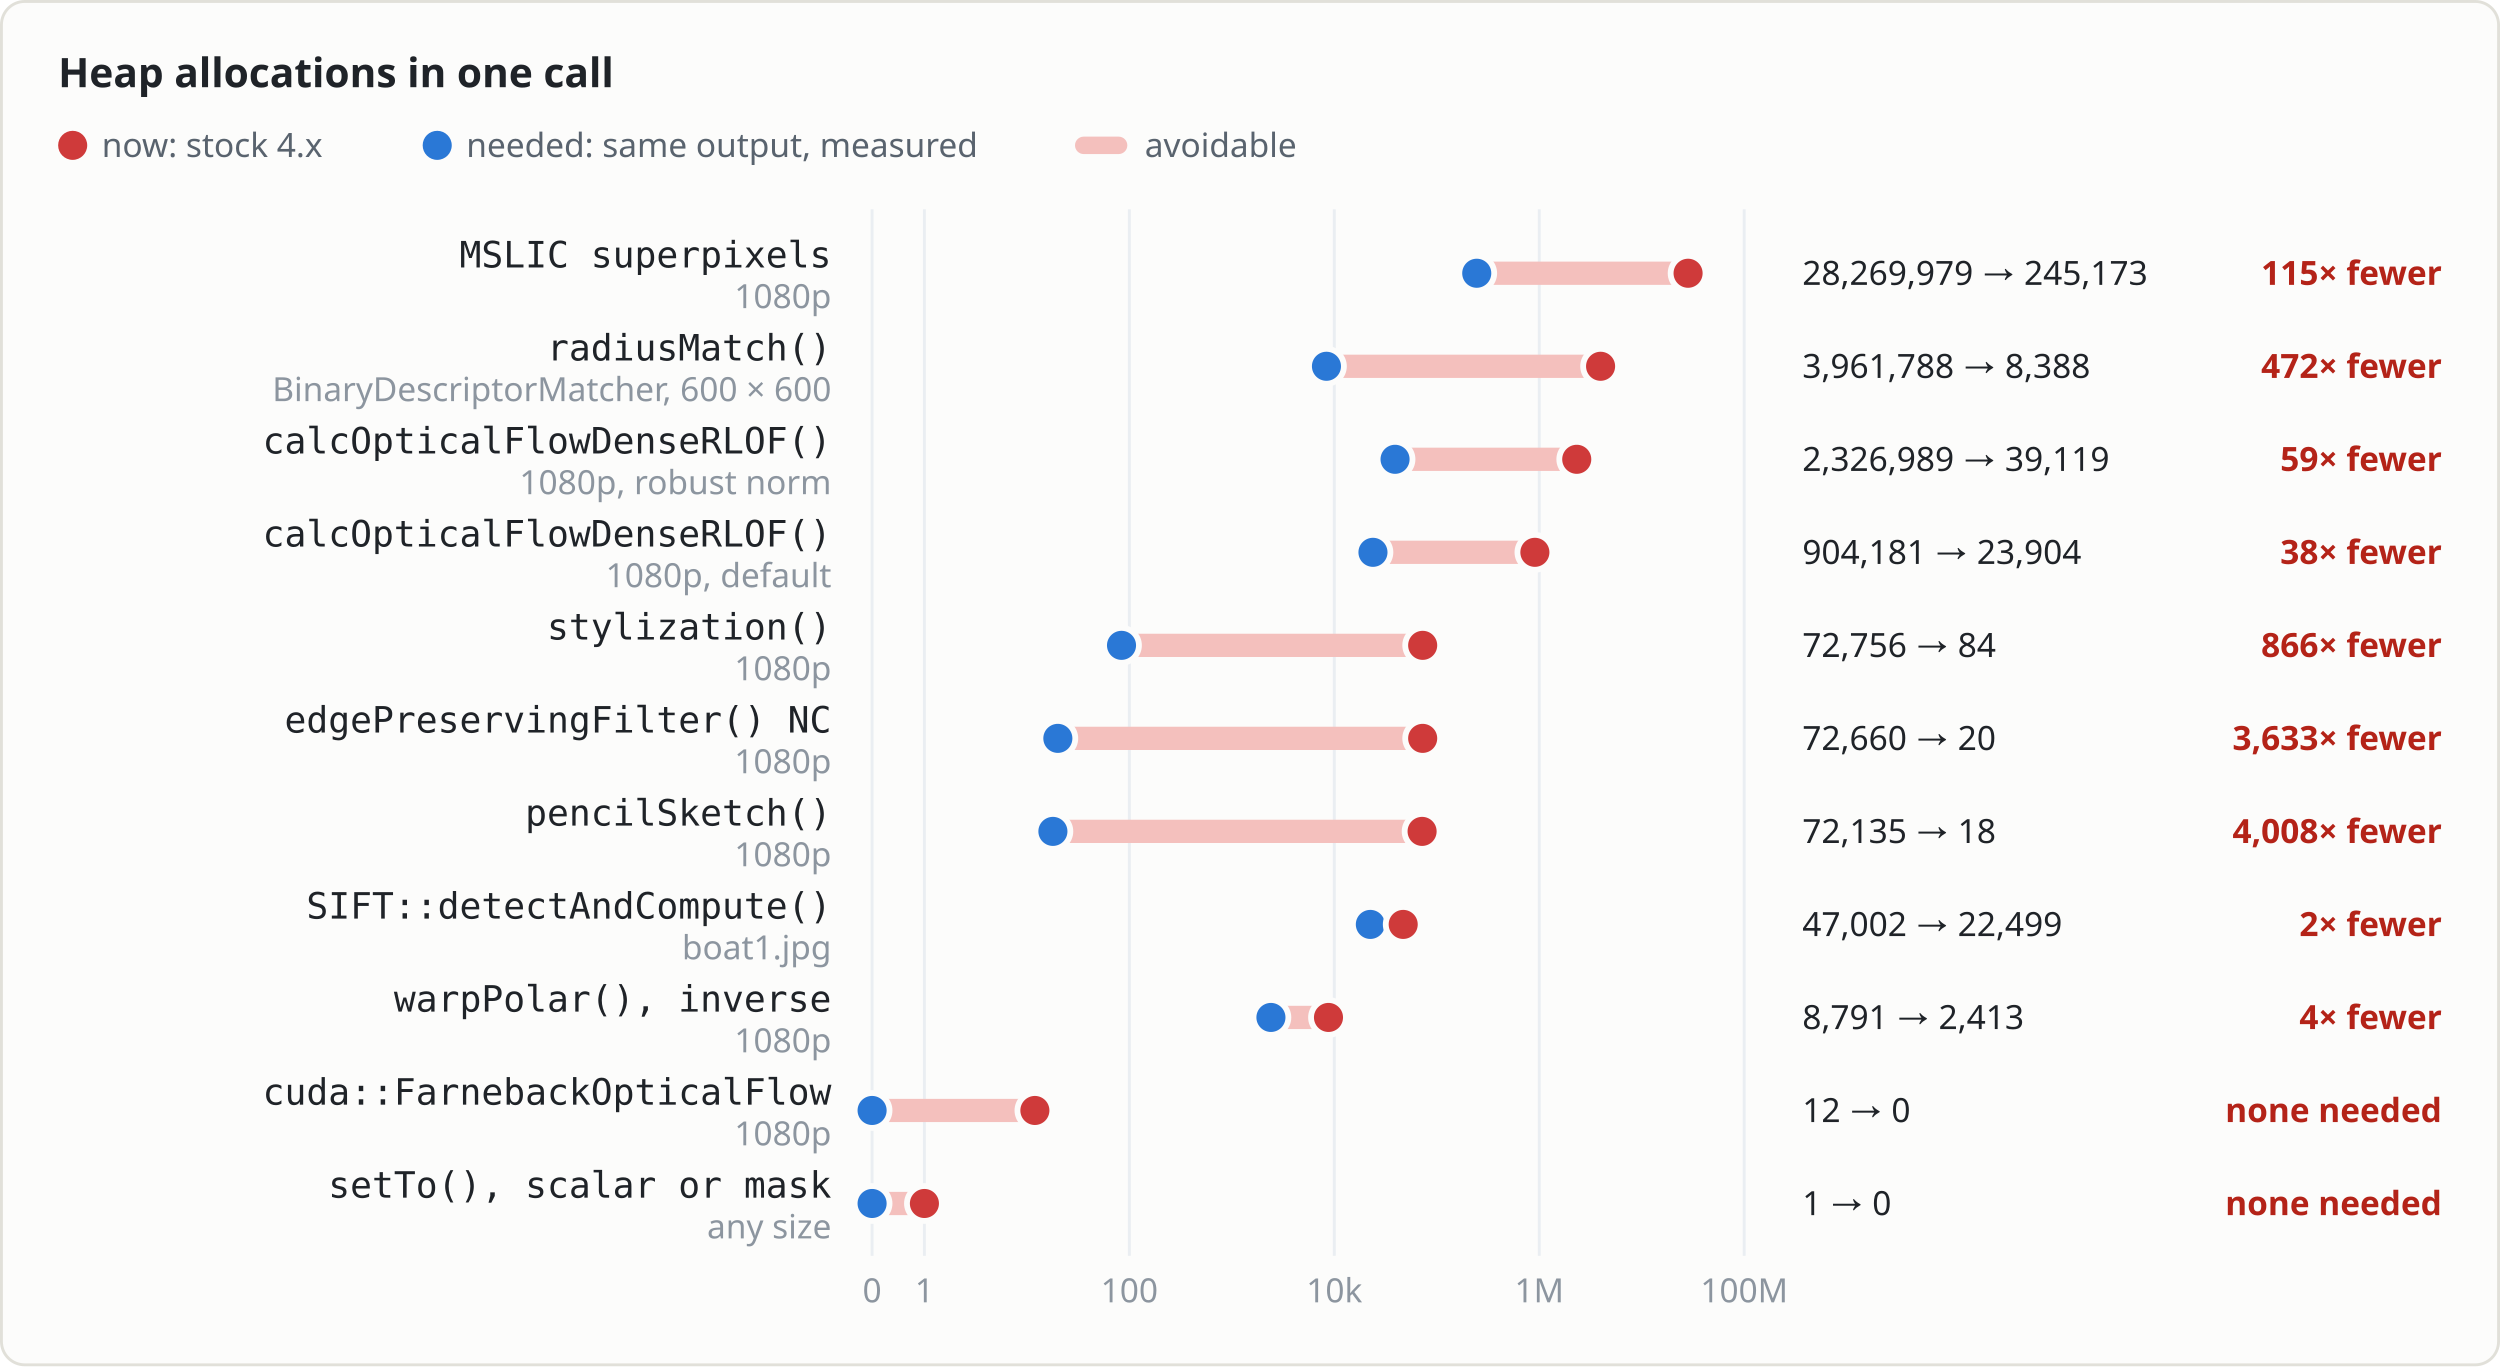
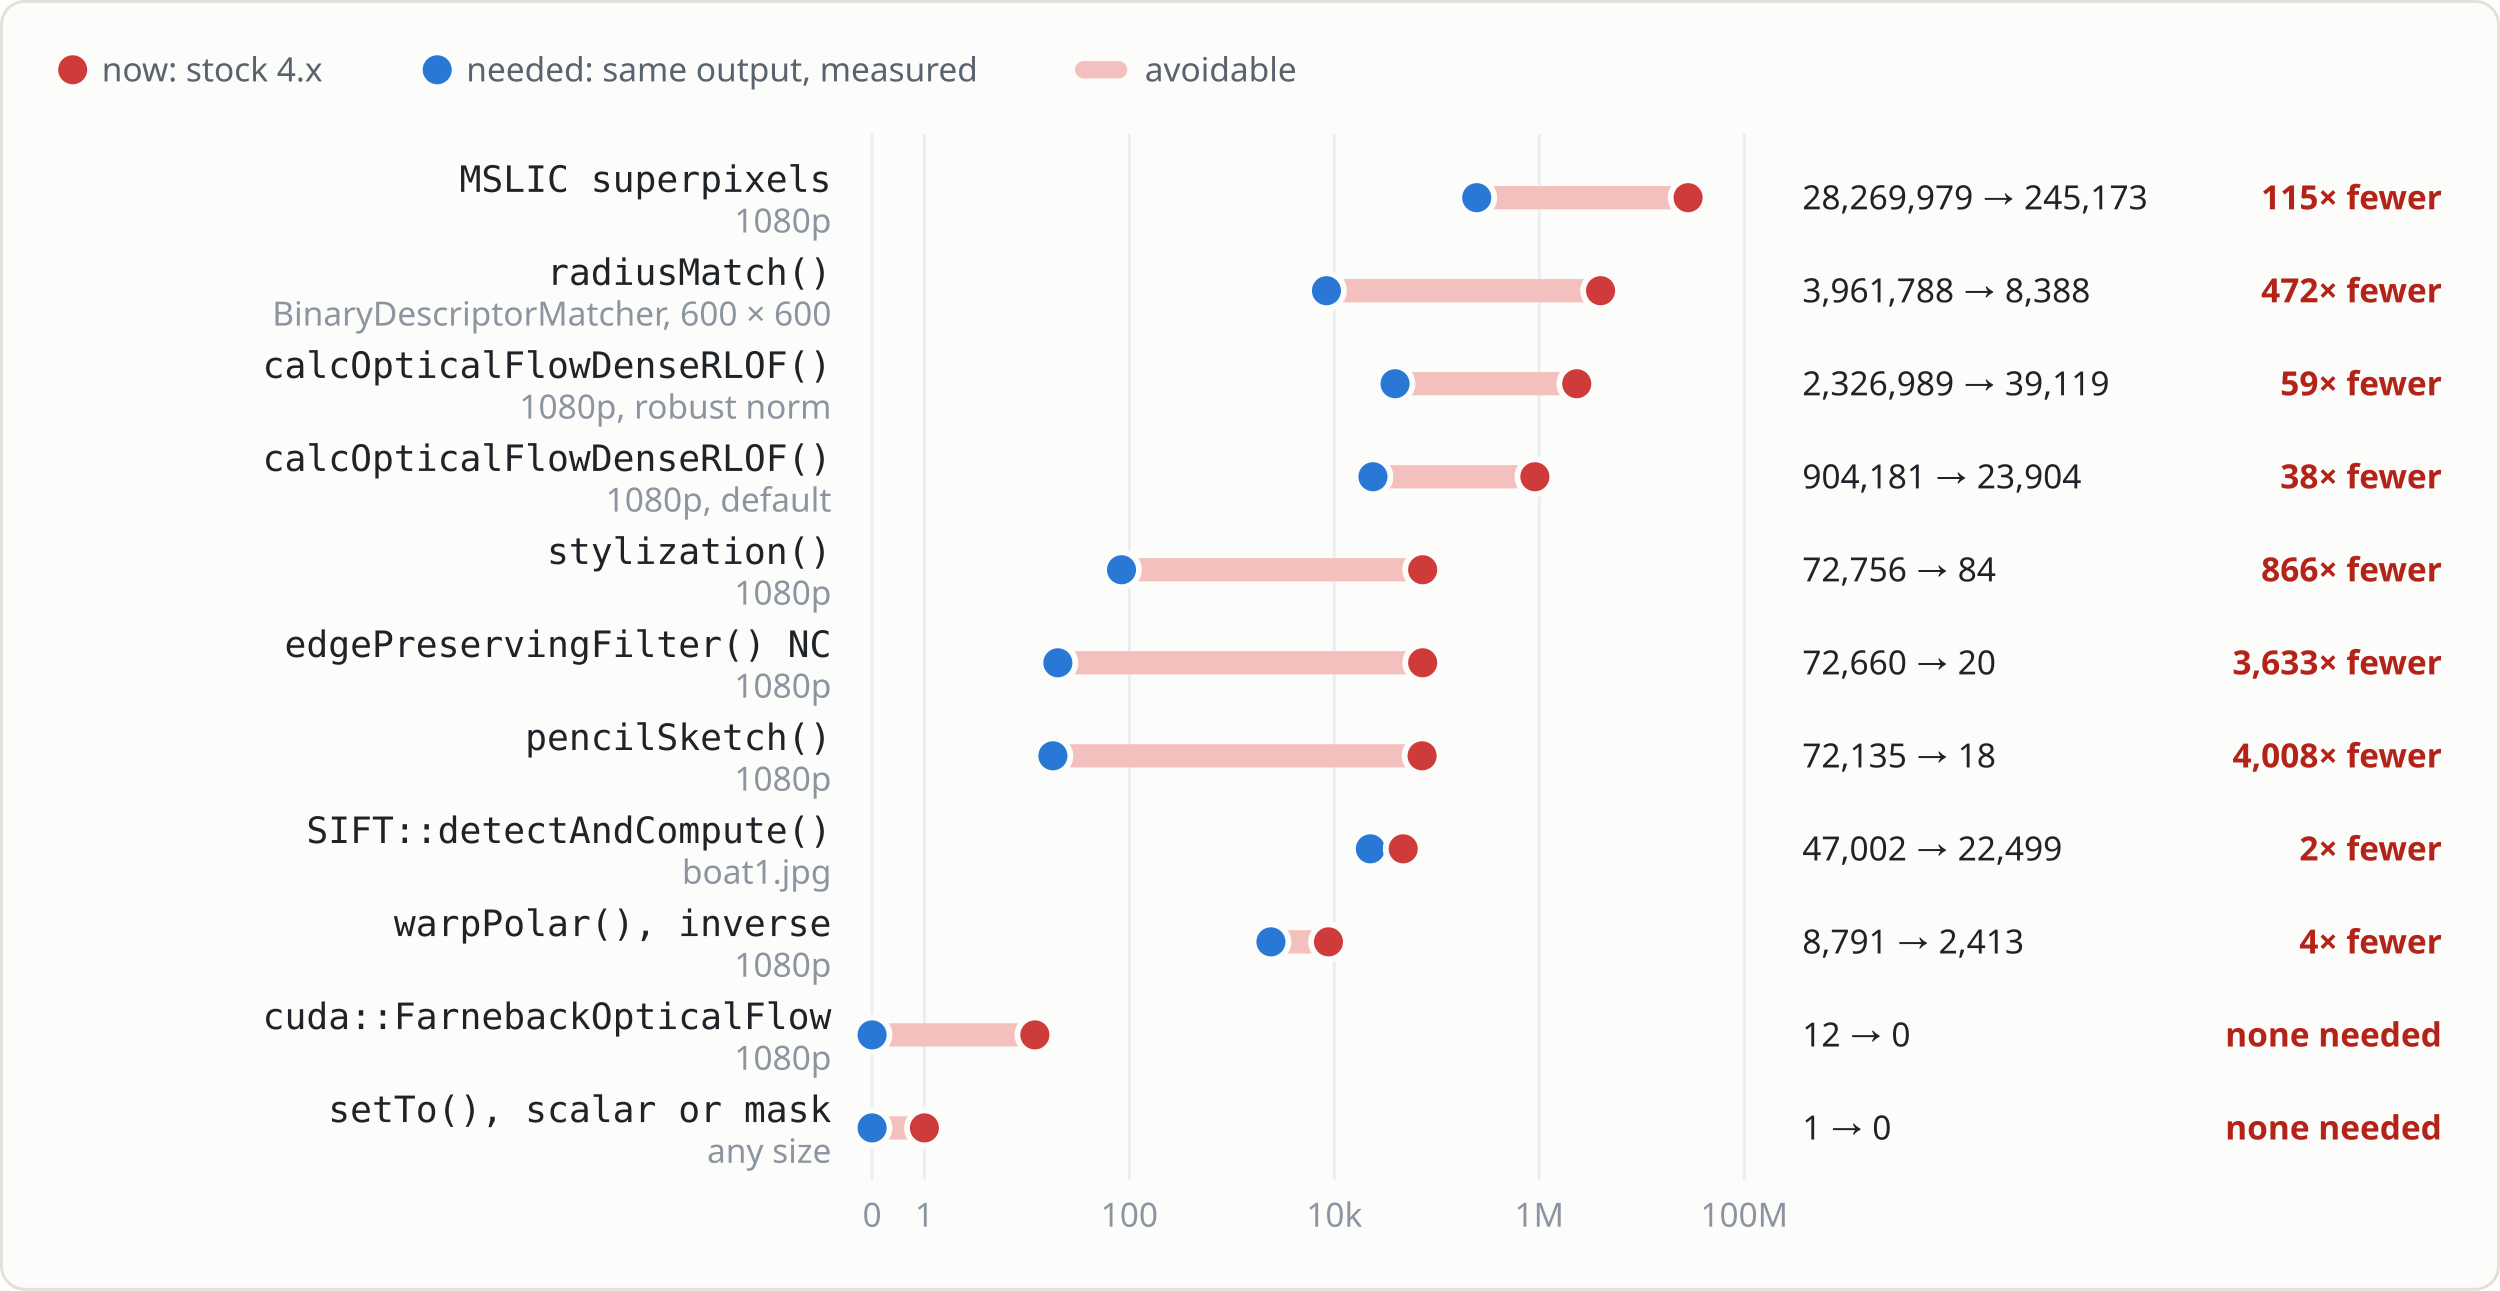
- <svg xmlns="http://www.w3.org/2000/svg" width="860" height="470" viewBox="0 0 860 470" role="img">
+ <svg xmlns="http://www.w3.org/2000/svg" width="860" height="444" viewBox="0 0 860 444" role="img">
  <style>.bg{fill:#fcfcfb;stroke:#e1e0d9}.ink{fill:#1f2328}.ink2{fill:#59636e}.muted{fill:#8c959f}.grid{stroke:#eaeef2}.axis{stroke:#d1d9e0}.need{fill:#2a78d6;stroke:#fcfcfb}.now{fill:#cf3a3a;stroke:#fcfcfb}.gap{stroke:#f4c0bd}.gapt{fill:#b42318}.sw-need{fill:#2a78d6}.sw-now{fill:#cf3a3a}.sw-gap{fill:#f4c0bd}@media (prefers-color-scheme: dark){.bg{fill:#151b23;stroke:#30363d}.ink{fill:#e6edf3}.ink2{fill:#9198a1}.muted{fill:#7d8590}.grid{stroke:#262c36}.axis{stroke:#3d444d}.need{fill:#4493f8;stroke:#151b23}.now{fill:#f05d5d;stroke:#151b23}.gap{stroke:#5c2a2a}.gapt{fill:#ff8a80}.sw-need{fill:#4493f8}.sw-now{fill:#f05d5d}.sw-gap{fill:#5c2a2a}}text{font-family:-apple-system, BlinkMacSystemFont, "Segoe UI", "Noto Sans", Helvetica, Arial, sans-serif;font-size:13px}.mono{font-family:ui-monospace, SFMono-Regular, "SF Mono", Menlo, Consolas, monospace;font-size:12.5px}.small{font-size:11.5px}.b{font-weight:600}.title{font-size:14px;font-weight:600}</style>
-   <rect class="bg" x="0.5" y="0.5" width="859" height="469" rx="8" />
-   <text class="ink title" x="20.0" y="30.0" text-anchor="start">Heap allocations in one call</text>
-   <circle class="sw-now" cx="25" cy="50" r="5" />
-   <text class="ink2 small" x="35.0" y="54.0" text-anchor="start">now: stock 4.x</text>
-   <circle class="sw-need" cx="150.4" cy="50" r="5" />
-   <text class="ink2 small" x="160.4" y="54.0" text-anchor="start">needed: same output, measured</text>
-   <rect class="sw-gap" x="369.8" y="47" width="18" height="6" rx="3" />
-   <text class="ink2 small" x="393.8" y="54.0" text-anchor="start">avoidable</text>
-   <line class="grid" x1="300.0" y1="72" x2="300.0" y2="432" stroke-width="1" />
-   <text class="muted small" x="300.0" y="448.0" text-anchor="middle">0</text>
-   <line class="grid" x1="318.0" y1="72" x2="318.0" y2="432" stroke-width="1" />
-   <text class="muted small" x="318.0" y="448.0" text-anchor="middle">1</text>
-   <line class="grid" x1="388.5" y1="72" x2="388.5" y2="432" stroke-width="1" />
-   <text class="muted small" x="388.5" y="448.0" text-anchor="middle">100</text>
-   <line class="grid" x1="459.0" y1="72" x2="459.0" y2="432" stroke-width="1" />
-   <text class="muted small" x="459.0" y="448.0" text-anchor="middle">10k</text>
-   <line class="grid" x1="529.5" y1="72" x2="529.5" y2="432" stroke-width="1" />
-   <text class="muted small" x="529.5" y="448.0" text-anchor="middle">1M</text>
-   <line class="grid" x1="600.0" y1="72" x2="600.0" y2="432" stroke-width="1" />
-   <text class="muted small" x="600.0" y="448.0" text-anchor="middle">100M</text>
-   <text class="mono ink" x="286.0" y="92.0" text-anchor="end">MSLIC superpixels</text>
-   <text class="muted small" x="286.0" y="106.0" text-anchor="end">1080p</text>
-   <line class="gap" x1="508.0" y1="94.0" x2="580.7" y2="94.0" stroke-width="8" stroke-linecap="round" />
-   <circle class="need" cx="508.0" cy="94.0" r="6" stroke-width="2" />
-   <circle class="now" cx="580.7" cy="94.0" r="6" stroke-width="2" />
-   <text class="ink small" x="620.0" y="98.0" text-anchor="start">28,269,979 → 245,173</text>
-   <text class="gapt small b" x="840.0" y="98.0" text-anchor="end">115× fewer</text>
-   <text class="mono ink" x="286.0" y="124.0" text-anchor="end">radiusMatch()</text>
-   <text class="muted small" x="286.0" y="138.0" text-anchor="end">BinaryDescriptorMatcher, 600 × 600</text>
-   <line class="gap" x1="456.3" y1="126.0" x2="550.6" y2="126.0" stroke-width="8" stroke-linecap="round" />
-   <circle class="need" cx="456.3" cy="126.0" r="6" stroke-width="2" />
-   <circle class="now" cx="550.6" cy="126.0" r="6" stroke-width="2" />
-   <text class="ink small" x="620.0" y="130.0" text-anchor="start">3,961,788 → 8,388</text>
-   <text class="gapt small b" x="840.0" y="130.0" text-anchor="end">472× fewer</text>
-   <text class="mono ink" x="286.0" y="156.0" text-anchor="end">calcOpticalFlowDenseRLOF()</text>
-   <text class="muted small" x="286.0" y="170.0" text-anchor="end">1080p, robust norm</text>
-   <line class="gap" x1="479.9" y1="158.0" x2="542.4" y2="158.0" stroke-width="8" stroke-linecap="round" />
-   <circle class="need" cx="479.9" cy="158.0" r="6" stroke-width="2" />
-   <circle class="now" cx="542.4" cy="158.0" r="6" stroke-width="2" />
-   <text class="ink small" x="620.0" y="162.0" text-anchor="start">2,326,989 → 39,119</text>
-   <text class="gapt small b" x="840.0" y="162.0" text-anchor="end">59× fewer</text>
-   <text class="mono ink" x="286.0" y="188.0" text-anchor="end">calcOpticalFlowDenseRLOF()</text>
-   <text class="muted small" x="286.0" y="202.0" text-anchor="end">1080p, default</text>
-   <line class="gap" x1="472.3" y1="190.0" x2="528.0" y2="190.0" stroke-width="8" stroke-linecap="round" />
-   <circle class="need" cx="472.3" cy="190.0" r="6" stroke-width="2" />
-   <circle class="now" cx="528.0" cy="190.0" r="6" stroke-width="2" />
-   <text class="ink small" x="620.0" y="194.0" text-anchor="start">904,181 → 23,904</text>
-   <text class="gapt small b" x="840.0" y="194.0" text-anchor="end">38× fewer</text>
-   <text class="mono ink" x="286.0" y="220.0" text-anchor="end">stylization()</text>
-   <text class="muted small" x="286.0" y="234.0" text-anchor="end">1080p</text>
-   <line class="gap" x1="385.8" y1="222.0" x2="489.4" y2="222.0" stroke-width="8" stroke-linecap="round" />
-   <circle class="need" cx="385.8" cy="222.0" r="6" stroke-width="2" />
-   <circle class="now" cx="489.4" cy="222.0" r="6" stroke-width="2" />
-   <text class="ink small" x="620.0" y="226.0" text-anchor="start">72,756 → 84</text>
-   <text class="gapt small b" x="840.0" y="226.0" text-anchor="end">866× fewer</text>
-   <text class="mono ink" x="286.0" y="252.0" text-anchor="end">edgePreservingFilter() NC</text>
-   <text class="muted small" x="286.0" y="266.0" text-anchor="end">1080p</text>
-   <line class="gap" x1="363.9" y1="254.0" x2="489.4" y2="254.0" stroke-width="8" stroke-linecap="round" />
-   <circle class="need" cx="363.9" cy="254.0" r="6" stroke-width="2" />
-   <circle class="now" cx="489.4" cy="254.0" r="6" stroke-width="2" />
-   <text class="ink small" x="620.0" y="258.0" text-anchor="start">72,660 → 20</text>
-   <text class="gapt small b" x="840.0" y="258.0" text-anchor="end">3,633× fewer</text>
-   <text class="mono ink" x="286.0" y="284.0" text-anchor="end">pencilSketch()</text>
-   <text class="muted small" x="286.0" y="298.0" text-anchor="end">1080p</text>
-   <line class="gap" x1="362.2" y1="286.0" x2="489.2" y2="286.0" stroke-width="8" stroke-linecap="round" />
-   <circle class="need" cx="362.2" cy="286.0" r="6" stroke-width="2" />
-   <circle class="now" cx="489.2" cy="286.0" r="6" stroke-width="2" />
-   <text class="ink small" x="620.0" y="290.0" text-anchor="start">72,135 → 18</text>
-   <text class="gapt small b" x="840.0" y="290.0" text-anchor="end">4,008× fewer</text>
-   <text class="mono ink" x="286.0" y="316.0" text-anchor="end">SIFT::detectAndCompute()</text>
-   <text class="muted small" x="286.0" y="330.0" text-anchor="end">boat1.jpg</text>
-   <line class="gap" x1="471.4" y1="318.0" x2="482.7" y2="318.0" stroke-width="8" stroke-linecap="round" />
-   <circle class="need" cx="471.4" cy="318.0" r="6" stroke-width="2" />
-   <circle class="now" cx="482.7" cy="318.0" r="6" stroke-width="2" />
-   <text class="ink small" x="620.0" y="322.0" text-anchor="start">47,002 → 22,499</text>
-   <text class="gapt small b" x="840.0" y="322.0" text-anchor="end">2× fewer</text>
-   <text class="mono ink" x="286.0" y="348.0" text-anchor="end">warpPolar(), inverse</text>
-   <text class="muted small" x="286.0" y="362.0" text-anchor="end">1080p</text>
-   <line class="gap" x1="437.2" y1="350.0" x2="457.0" y2="350.0" stroke-width="8" stroke-linecap="round" />
-   <circle class="need" cx="437.2" cy="350.0" r="6" stroke-width="2" />
-   <circle class="now" cx="457.0" cy="350.0" r="6" stroke-width="2" />
-   <text class="ink small" x="620.0" y="354.0" text-anchor="start">8,791 → 2,413</text>
-   <text class="gapt small b" x="840.0" y="354.0" text-anchor="end">4× fewer</text>
-   <text class="mono ink" x="286.0" y="380.0" text-anchor="end">cuda::FarnebackOpticalFlow</text>
-   <text class="muted small" x="286.0" y="394.0" text-anchor="end">1080p</text>
-   <line class="gap" x1="300.0" y1="382.0" x2="356.0" y2="382.0" stroke-width="8" stroke-linecap="round" />
-   <circle class="need" cx="300.0" cy="382.0" r="6" stroke-width="2" />
-   <circle class="now" cx="356.0" cy="382.0" r="6" stroke-width="2" />
-   <text class="ink small" x="620.0" y="386.0" text-anchor="start">12 → 0</text>
-   <text class="gapt small b" x="840.0" y="386.0" text-anchor="end">none needed</text>
-   <text class="mono ink" x="286.0" y="412.0" text-anchor="end">setTo(), scalar or mask</text>
-   <text class="muted small" x="286.0" y="426.0" text-anchor="end">any size</text>
-   <line class="gap" x1="300.0" y1="414.0" x2="318.0" y2="414.0" stroke-width="8" stroke-linecap="round" />
-   <circle class="need" cx="300.0" cy="414.0" r="6" stroke-width="2" />
-   <circle class="now" cx="318.0" cy="414.0" r="6" stroke-width="2" />
-   <text class="ink small" x="620.0" y="418.0" text-anchor="start">1 → 0</text>
-   <text class="gapt small b" x="840.0" y="418.0" text-anchor="end">none needed</text>
+   <rect class="bg" x="0.5" y="0.5" width="859" height="443" rx="8" />
+   <circle class="sw-now" cx="25" cy="24" r="5" />
+   <text class="ink2 small" x="35.0" y="28.0" text-anchor="start">now: stock 4.x</text>
+   <circle class="sw-need" cx="150.4" cy="24" r="5" />
+   <text class="ink2 small" x="160.4" y="28.0" text-anchor="start">needed: same output, measured</text>
+   <rect class="sw-gap" x="369.8" y="21" width="18" height="6" rx="3" />
+   <text class="ink2 small" x="393.8" y="28.0" text-anchor="start">avoidable</text>
+   <line class="grid" x1="300.0" y1="46" x2="300.0" y2="406" stroke-width="1" />
+   <text class="muted small" x="300.0" y="422.0" text-anchor="middle">0</text>
+   <line class="grid" x1="318.0" y1="46" x2="318.0" y2="406" stroke-width="1" />
+   <text class="muted small" x="318.0" y="422.0" text-anchor="middle">1</text>
+   <line class="grid" x1="388.5" y1="46" x2="388.5" y2="406" stroke-width="1" />
+   <text class="muted small" x="388.5" y="422.0" text-anchor="middle">100</text>
+   <line class="grid" x1="459.0" y1="46" x2="459.0" y2="406" stroke-width="1" />
+   <text class="muted small" x="459.0" y="422.0" text-anchor="middle">10k</text>
+   <line class="grid" x1="529.5" y1="46" x2="529.5" y2="406" stroke-width="1" />
+   <text class="muted small" x="529.5" y="422.0" text-anchor="middle">1M</text>
+   <line class="grid" x1="600.0" y1="46" x2="600.0" y2="406" stroke-width="1" />
+   <text class="muted small" x="600.0" y="422.0" text-anchor="middle">100M</text>
+   <text class="mono ink" x="286.0" y="66.0" text-anchor="end">MSLIC superpixels</text>
+   <text class="muted small" x="286.0" y="80.0" text-anchor="end">1080p</text>
+   <line class="gap" x1="508.0" y1="68.0" x2="580.7" y2="68.0" stroke-width="8" stroke-linecap="round" />
+   <circle class="need" cx="508.0" cy="68.0" r="6" stroke-width="2" />
+   <circle class="now" cx="580.7" cy="68.0" r="6" stroke-width="2" />
+   <text class="ink small" x="620.0" y="72.0" text-anchor="start">28,269,979 → 245,173</text>
+   <text class="gapt small b" x="840.0" y="72.0" text-anchor="end">115× fewer</text>
+   <text class="mono ink" x="286.0" y="98.0" text-anchor="end">radiusMatch()</text>
+   <text class="muted small" x="286.0" y="112.0" text-anchor="end">BinaryDescriptorMatcher, 600 × 600</text>
+   <line class="gap" x1="456.3" y1="100.0" x2="550.6" y2="100.0" stroke-width="8" stroke-linecap="round" />
+   <circle class="need" cx="456.3" cy="100.0" r="6" stroke-width="2" />
+   <circle class="now" cx="550.6" cy="100.0" r="6" stroke-width="2" />
+   <text class="ink small" x="620.0" y="104.0" text-anchor="start">3,961,788 → 8,388</text>
+   <text class="gapt small b" x="840.0" y="104.0" text-anchor="end">472× fewer</text>
+   <text class="mono ink" x="286.0" y="130.0" text-anchor="end">calcOpticalFlowDenseRLOF()</text>
+   <text class="muted small" x="286.0" y="144.0" text-anchor="end">1080p, robust norm</text>
+   <line class="gap" x1="479.9" y1="132.0" x2="542.4" y2="132.0" stroke-width="8" stroke-linecap="round" />
+   <circle class="need" cx="479.9" cy="132.0" r="6" stroke-width="2" />
+   <circle class="now" cx="542.4" cy="132.0" r="6" stroke-width="2" />
+   <text class="ink small" x="620.0" y="136.0" text-anchor="start">2,326,989 → 39,119</text>
+   <text class="gapt small b" x="840.0" y="136.0" text-anchor="end">59× fewer</text>
+   <text class="mono ink" x="286.0" y="162.0" text-anchor="end">calcOpticalFlowDenseRLOF()</text>
+   <text class="muted small" x="286.0" y="176.0" text-anchor="end">1080p, default</text>
+   <line class="gap" x1="472.3" y1="164.0" x2="528.0" y2="164.0" stroke-width="8" stroke-linecap="round" />
+   <circle class="need" cx="472.3" cy="164.0" r="6" stroke-width="2" />
+   <circle class="now" cx="528.0" cy="164.0" r="6" stroke-width="2" />
+   <text class="ink small" x="620.0" y="168.0" text-anchor="start">904,181 → 23,904</text>
+   <text class="gapt small b" x="840.0" y="168.0" text-anchor="end">38× fewer</text>
+   <text class="mono ink" x="286.0" y="194.0" text-anchor="end">stylization()</text>
+   <text class="muted small" x="286.0" y="208.0" text-anchor="end">1080p</text>
+   <line class="gap" x1="385.8" y1="196.0" x2="489.4" y2="196.0" stroke-width="8" stroke-linecap="round" />
+   <circle class="need" cx="385.8" cy="196.0" r="6" stroke-width="2" />
+   <circle class="now" cx="489.4" cy="196.0" r="6" stroke-width="2" />
+   <text class="ink small" x="620.0" y="200.0" text-anchor="start">72,756 → 84</text>
+   <text class="gapt small b" x="840.0" y="200.0" text-anchor="end">866× fewer</text>
+   <text class="mono ink" x="286.0" y="226.0" text-anchor="end">edgePreservingFilter() NC</text>
+   <text class="muted small" x="286.0" y="240.0" text-anchor="end">1080p</text>
+   <line class="gap" x1="363.9" y1="228.0" x2="489.4" y2="228.0" stroke-width="8" stroke-linecap="round" />
+   <circle class="need" cx="363.9" cy="228.0" r="6" stroke-width="2" />
+   <circle class="now" cx="489.4" cy="228.0" r="6" stroke-width="2" />
+   <text class="ink small" x="620.0" y="232.0" text-anchor="start">72,660 → 20</text>
+   <text class="gapt small b" x="840.0" y="232.0" text-anchor="end">3,633× fewer</text>
+   <text class="mono ink" x="286.0" y="258.0" text-anchor="end">pencilSketch()</text>
+   <text class="muted small" x="286.0" y="272.0" text-anchor="end">1080p</text>
+   <line class="gap" x1="362.2" y1="260.0" x2="489.2" y2="260.0" stroke-width="8" stroke-linecap="round" />
+   <circle class="need" cx="362.2" cy="260.0" r="6" stroke-width="2" />
+   <circle class="now" cx="489.2" cy="260.0" r="6" stroke-width="2" />
+   <text class="ink small" x="620.0" y="264.0" text-anchor="start">72,135 → 18</text>
+   <text class="gapt small b" x="840.0" y="264.0" text-anchor="end">4,008× fewer</text>
+   <text class="mono ink" x="286.0" y="290.0" text-anchor="end">SIFT::detectAndCompute()</text>
+   <text class="muted small" x="286.0" y="304.0" text-anchor="end">boat1.jpg</text>
+   <line class="gap" x1="471.4" y1="292.0" x2="482.7" y2="292.0" stroke-width="8" stroke-linecap="round" />
+   <circle class="need" cx="471.4" cy="292.0" r="6" stroke-width="2" />
+   <circle class="now" cx="482.7" cy="292.0" r="6" stroke-width="2" />
+   <text class="ink small" x="620.0" y="296.0" text-anchor="start">47,002 → 22,499</text>
+   <text class="gapt small b" x="840.0" y="296.0" text-anchor="end">2× fewer</text>
+   <text class="mono ink" x="286.0" y="322.0" text-anchor="end">warpPolar(), inverse</text>
+   <text class="muted small" x="286.0" y="336.0" text-anchor="end">1080p</text>
+   <line class="gap" x1="437.2" y1="324.0" x2="457.0" y2="324.0" stroke-width="8" stroke-linecap="round" />
+   <circle class="need" cx="437.2" cy="324.0" r="6" stroke-width="2" />
+   <circle class="now" cx="457.0" cy="324.0" r="6" stroke-width="2" />
+   <text class="ink small" x="620.0" y="328.0" text-anchor="start">8,791 → 2,413</text>
+   <text class="gapt small b" x="840.0" y="328.0" text-anchor="end">4× fewer</text>
+   <text class="mono ink" x="286.0" y="354.0" text-anchor="end">cuda::FarnebackOpticalFlow</text>
+   <text class="muted small" x="286.0" y="368.0" text-anchor="end">1080p</text>
+   <line class="gap" x1="300.0" y1="356.0" x2="356.0" y2="356.0" stroke-width="8" stroke-linecap="round" />
+   <circle class="need" cx="300.0" cy="356.0" r="6" stroke-width="2" />
+   <circle class="now" cx="356.0" cy="356.0" r="6" stroke-width="2" />
+   <text class="ink small" x="620.0" y="360.0" text-anchor="start">12 → 0</text>
+   <text class="gapt small b" x="840.0" y="360.0" text-anchor="end">none needed</text>
+   <text class="mono ink" x="286.0" y="386.0" text-anchor="end">setTo(), scalar or mask</text>
+   <text class="muted small" x="286.0" y="400.0" text-anchor="end">any size</text>
+   <line class="gap" x1="300.0" y1="388.0" x2="318.0" y2="388.0" stroke-width="8" stroke-linecap="round" />
+   <circle class="need" cx="300.0" cy="388.0" r="6" stroke-width="2" />
+   <circle class="now" cx="318.0" cy="388.0" r="6" stroke-width="2" />
+   <text class="ink small" x="620.0" y="392.0" text-anchor="start">1 → 0</text>
+   <text class="gapt small b" x="840.0" y="392.0" text-anchor="end">none needed</text>
</svg>
